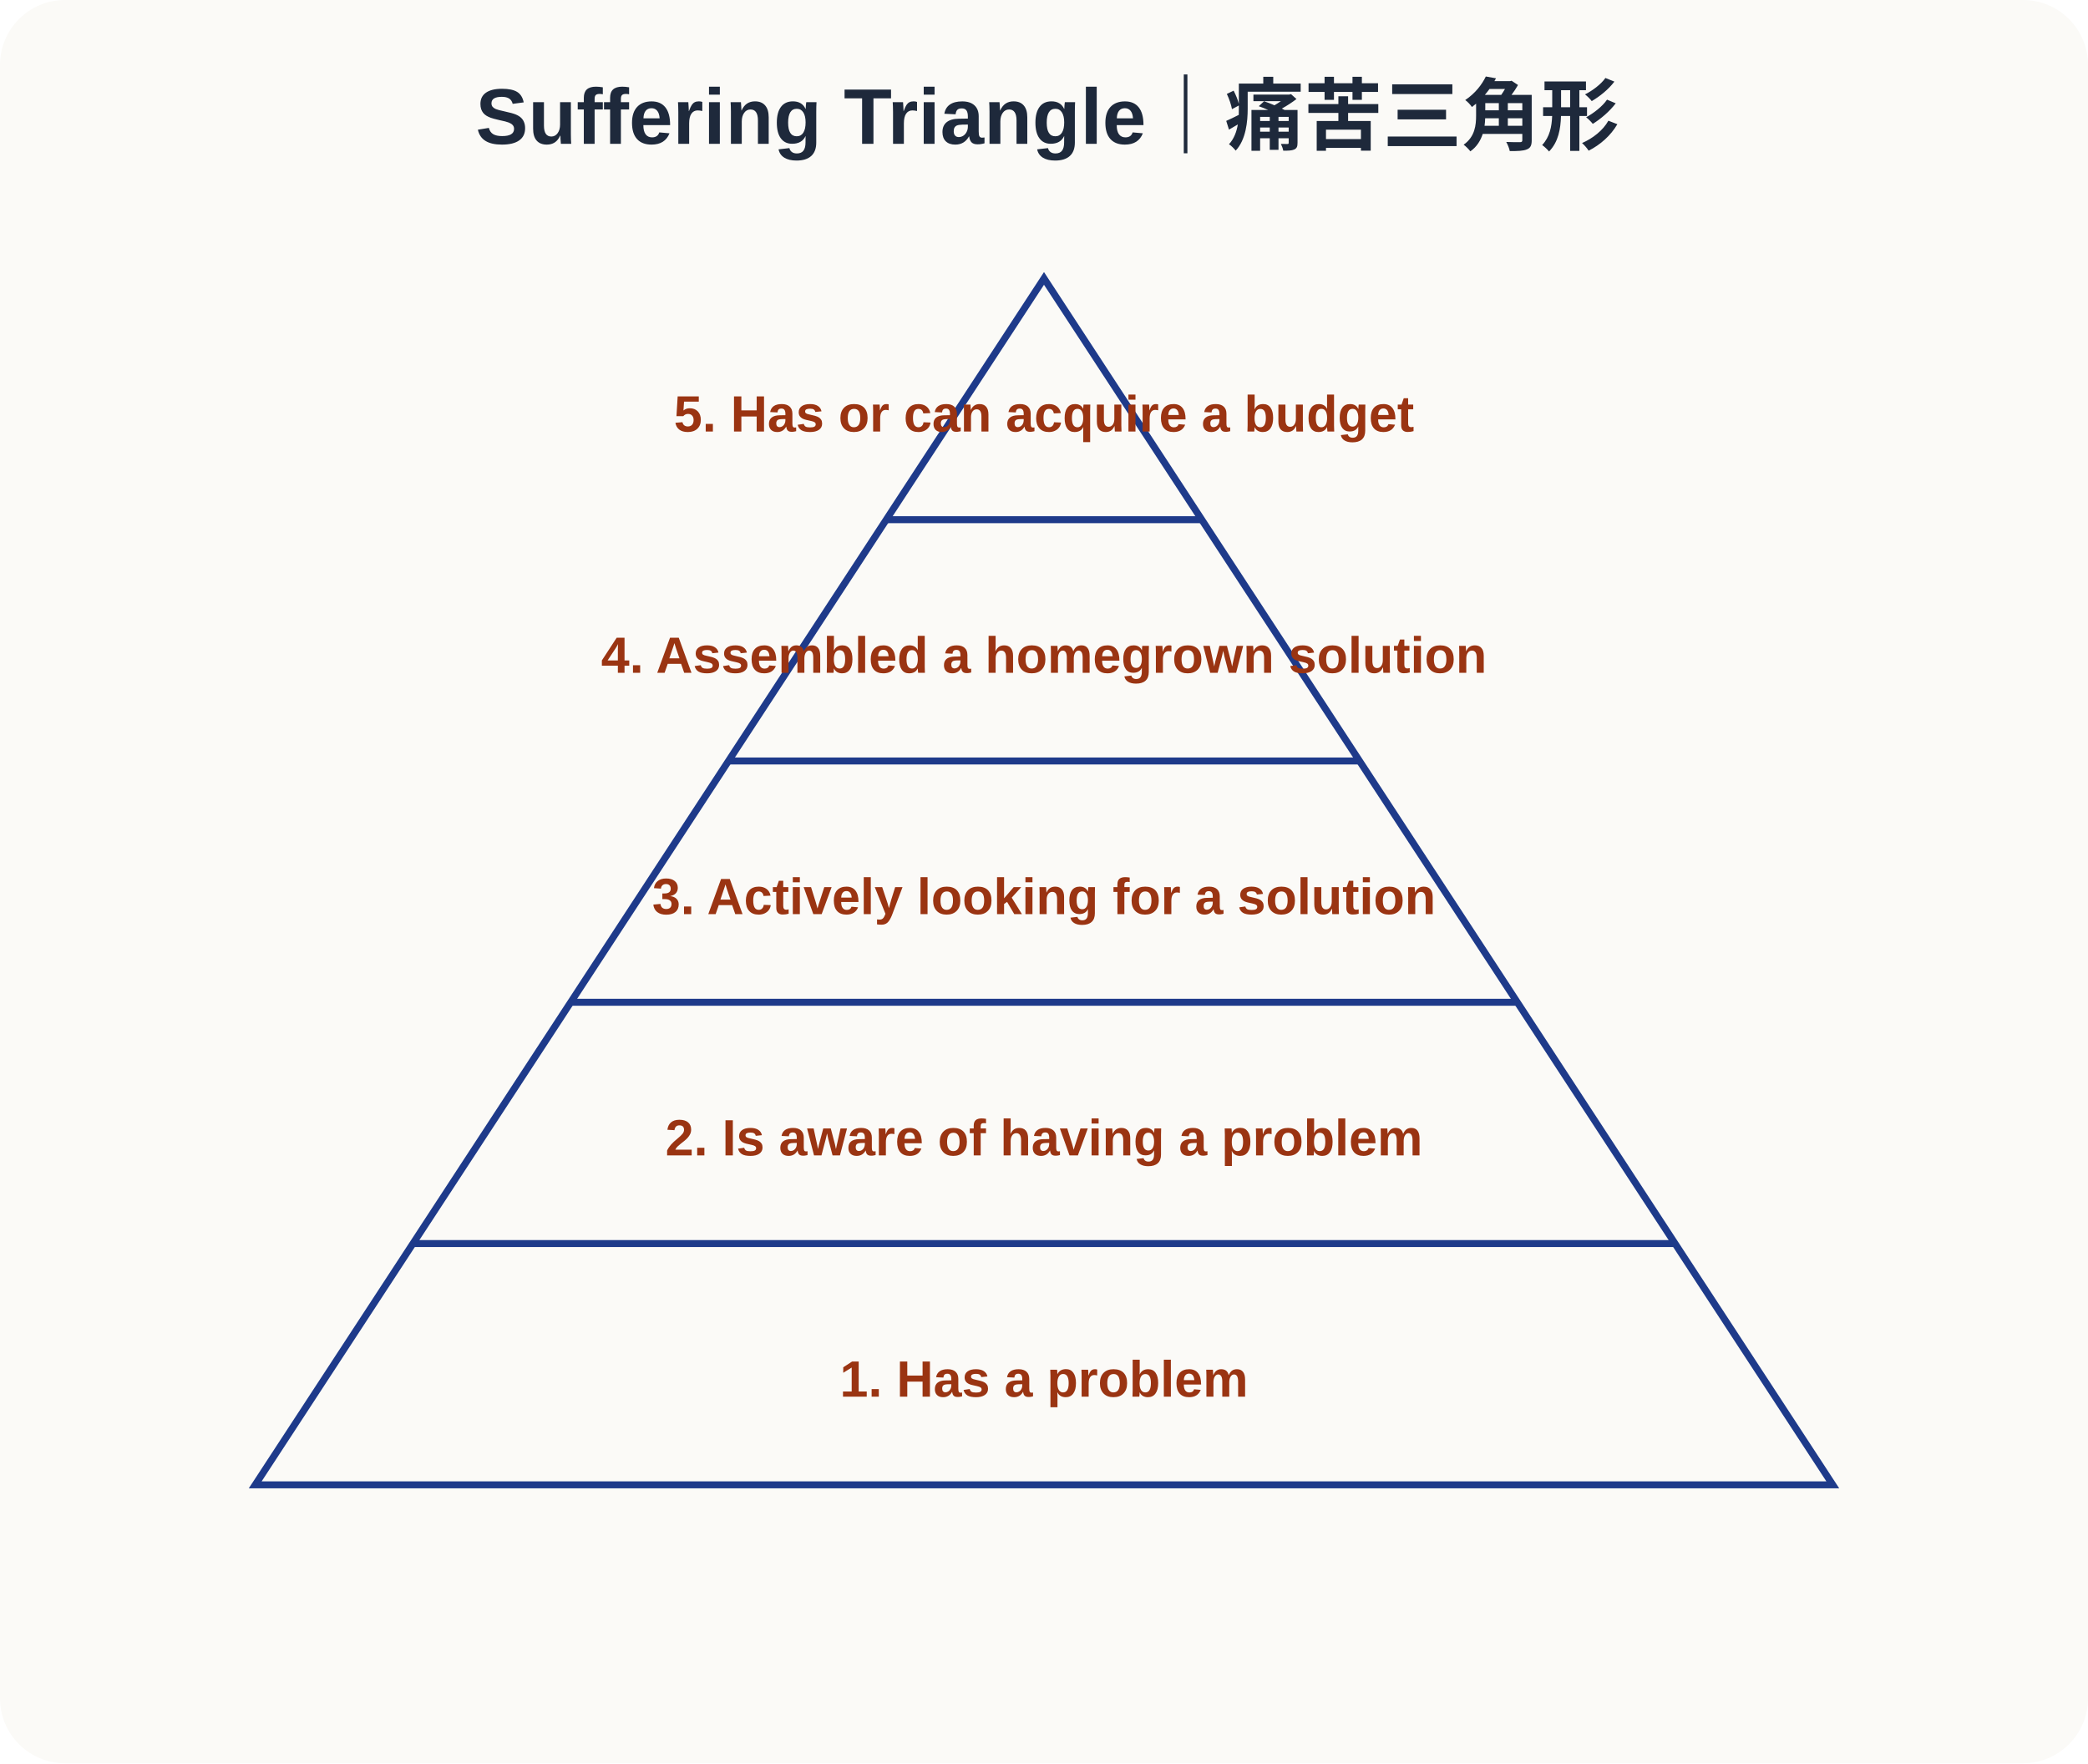
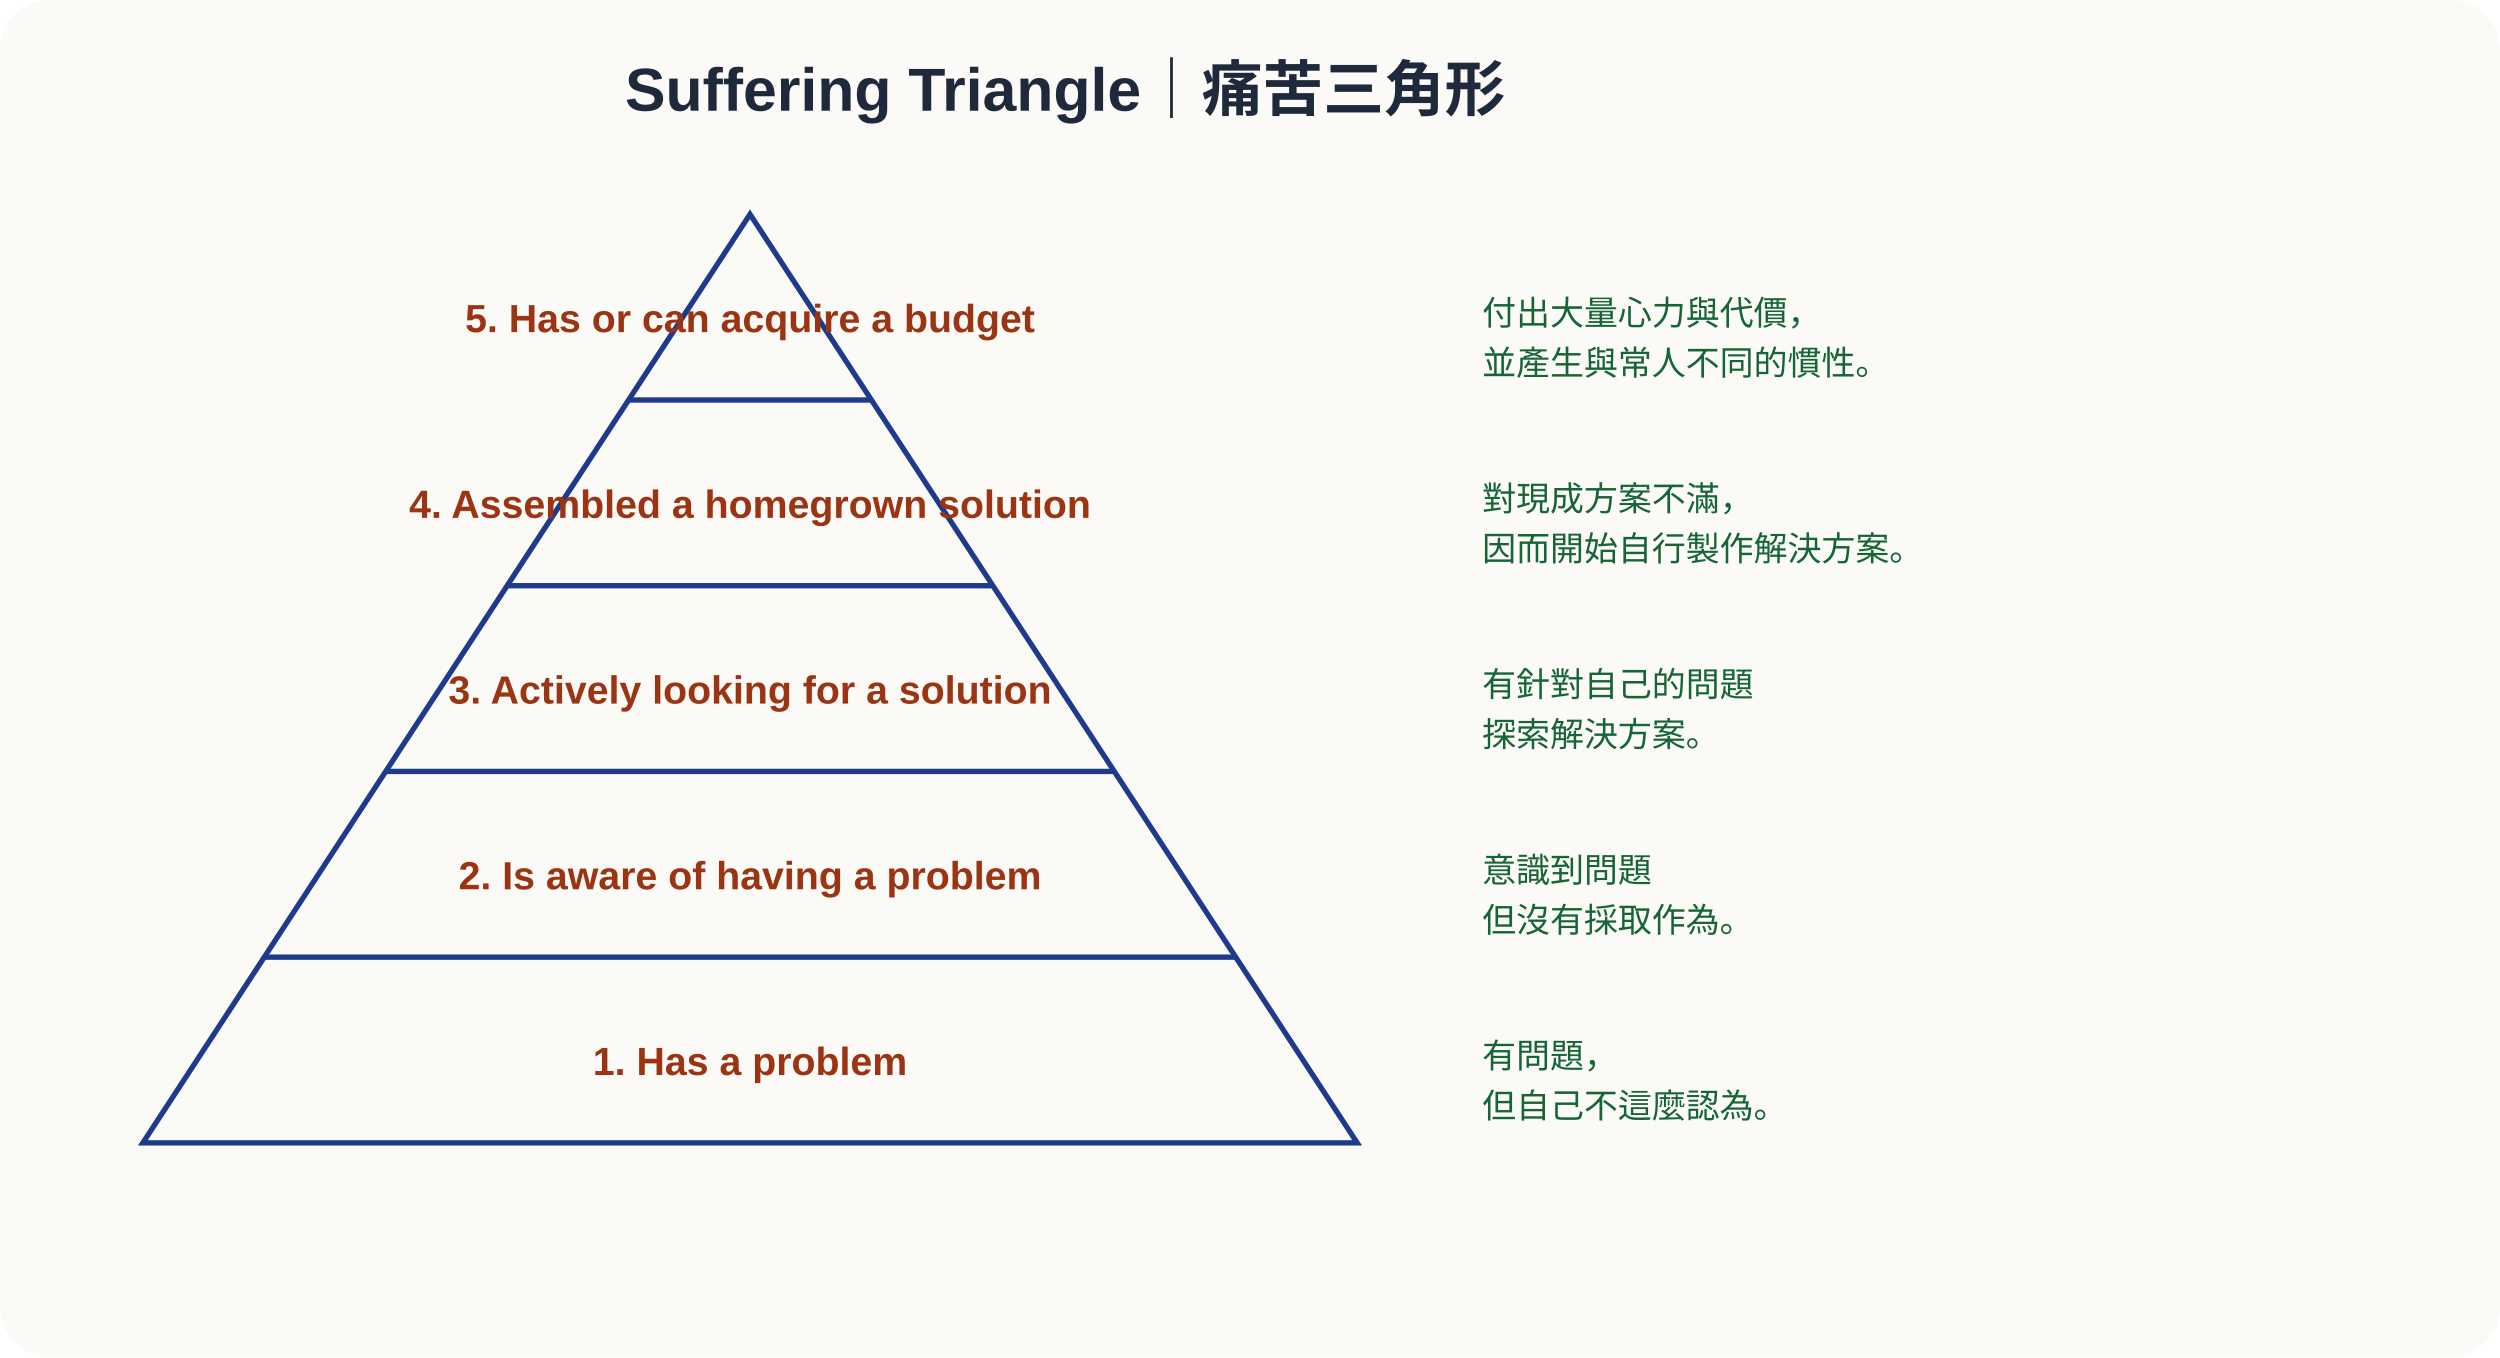
- <svg xmlns="http://www.w3.org/2000/svg" viewBox="0 0 900 760" role="img" aria-labelledby="title desc">
+ <svg xmlns="http://www.w3.org/2000/svg" viewBox="0 0 1400 760" role="img" aria-labelledby="title desc">
  <style>
    text{font-family:Arial,sans-serif;fill:#1f2937}
    .bg{fill:#fbfaf7}
    .title{font-size:34px;font-weight:700;fill:#1e293b}
    .stage{font-size:22px;font-weight:700;fill:#9a3412}
+     .note{font-size:19px;fill:#166534}
    .line{stroke:#1e3a8a;stroke-width:3;fill:none}
  </style>
-   <rect class="bg" x="0" y="0" width="900" height="760" rx="28" />
-   <text class="title" x="205" y="62">Suffering Triangle｜痛苦三角形</text>
-   <polygon points="450,120 790,640 110,640" class="line" />
-   <line x1="382" y1="224" x2="518" y2="224" class="line" />
-   <line x1="314" y1="328" x2="586" y2="328" class="line" />
-   <line x1="246" y1="432" x2="654" y2="432" class="line" />
-   <line x1="178" y1="536" x2="722" y2="536" class="line" />
-   <text class="stage" x="450" y="186" text-anchor="middle">5. Has or can acquire a budget</text>
-   <text class="stage" x="450" y="290" text-anchor="middle">4. Assembled a homegrown solution</text>
-   <text class="stage" x="450" y="394" text-anchor="middle">3. Actively looking for a solution</text>
-   <text class="stage" x="450" y="498" text-anchor="middle">2. Is aware of having a problem</text>
-   <text class="stage" x="450" y="602" text-anchor="middle">1. Has a problem</text>
+   <rect class="bg" x="0" y="0" width="1400" height="760" rx="28" />
+   <text class="title" x="350" y="62">Suffering Triangle｜痛苦三角形</text>
+   <polygon points="420,120 760,640 80,640" class="line" />
+   <line x1="352" y1="224" x2="488" y2="224" class="line" />
+   <line x1="284" y1="328" x2="556" y2="328" class="line" />
+   <line x1="216" y1="432" x2="624" y2="432" class="line" />
+   <line x1="148" y1="536" x2="692" y2="536" class="line" />
+   <text class="stage" x="420" y="186" text-anchor="middle">5. Has or can acquire a budget</text>
+   <text class="stage" x="420" y="290" text-anchor="middle">4. Assembled a homegrown solution</text>
+   <text class="stage" x="420" y="394" text-anchor="middle">3. Actively looking for a solution</text>
+   <text class="stage" x="420" y="498" text-anchor="middle">2. Is aware of having a problem</text>
+   <text class="stage" x="420" y="602" text-anchor="middle">1. Has a problem</text>
+   <text class="note" x="830" y="182">付出大量心力與代價，</text>
+   <text class="note" x="830" y="210">並產生與常人不同的慣性。</text>
+   <text class="note" x="830" y="286">對現成方案不滿，</text>
+   <text class="note" x="830" y="314">因而開始自行製作解決方案。</text>
+   <text class="note" x="830" y="390">有針對自己的問題</text>
+   <text class="note" x="830" y="418">探索解決方案。</text>
+   <text class="note" x="830" y="494">意識到問題</text>
+   <text class="note" x="830" y="522">但沒有採取作為。</text>
+   <text class="note" x="830" y="598">有問題，</text>
+   <text class="note" x="830" y="626">但自己不這麼認為。</text>
</svg>
